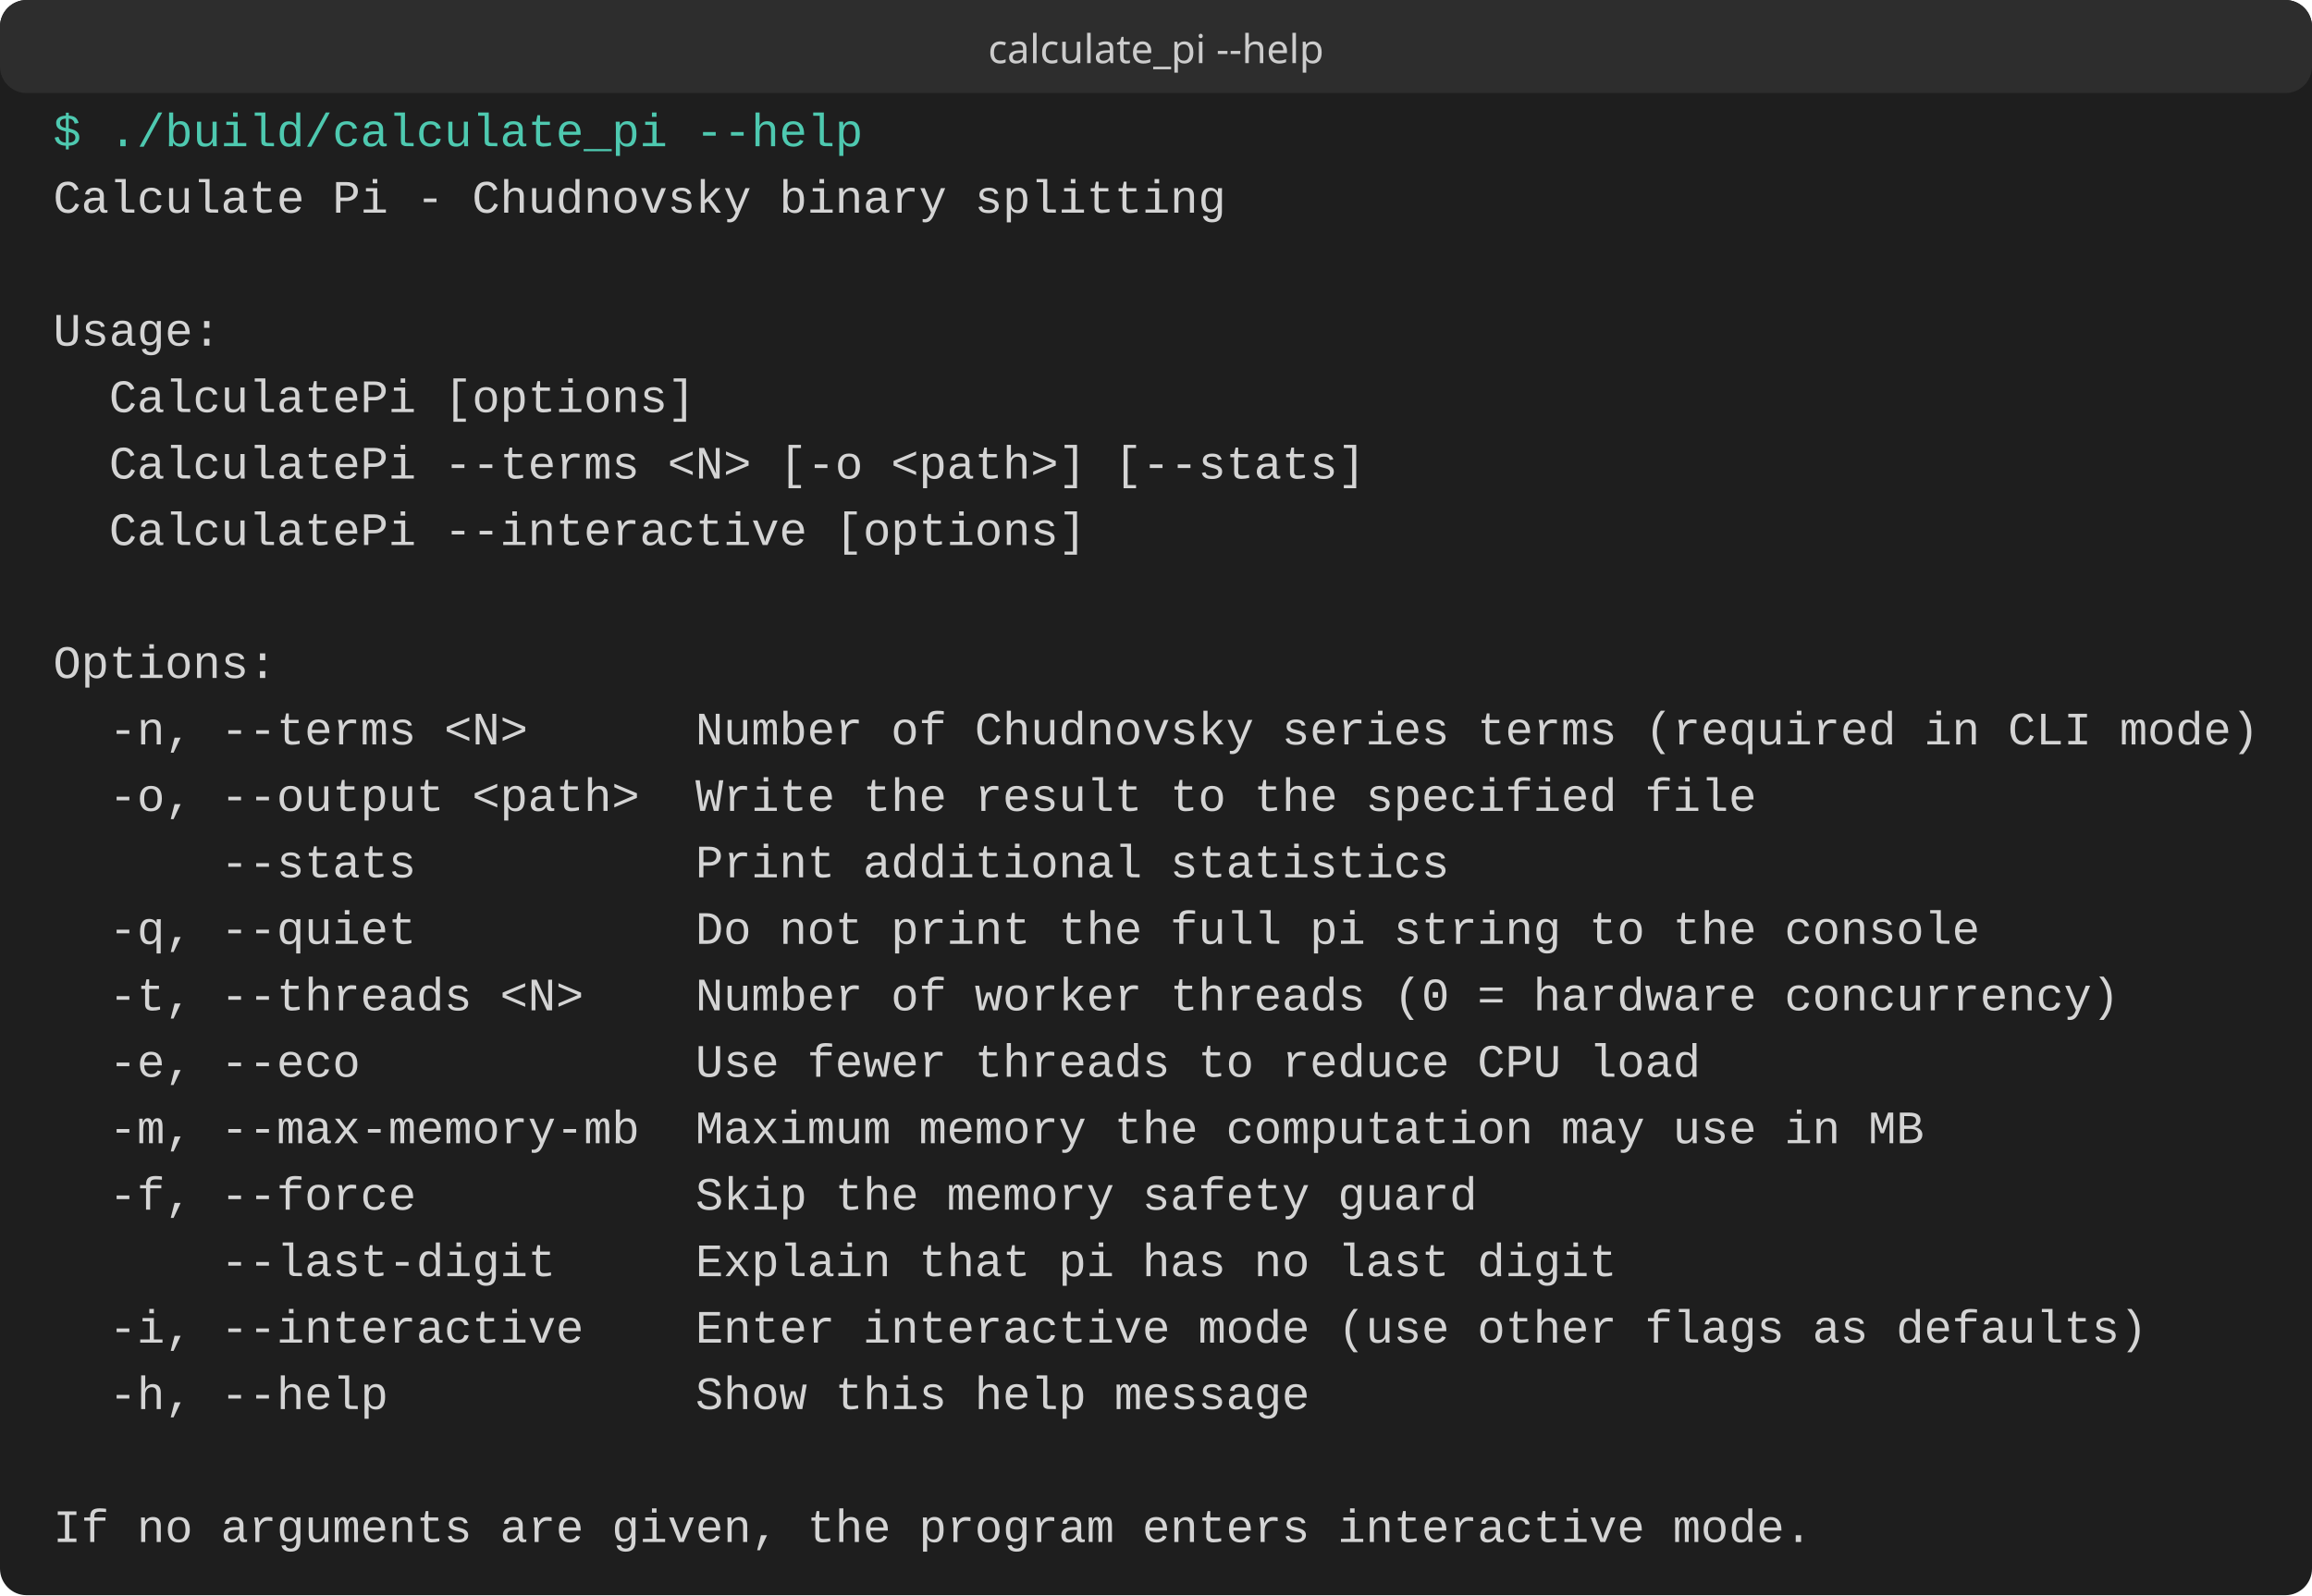
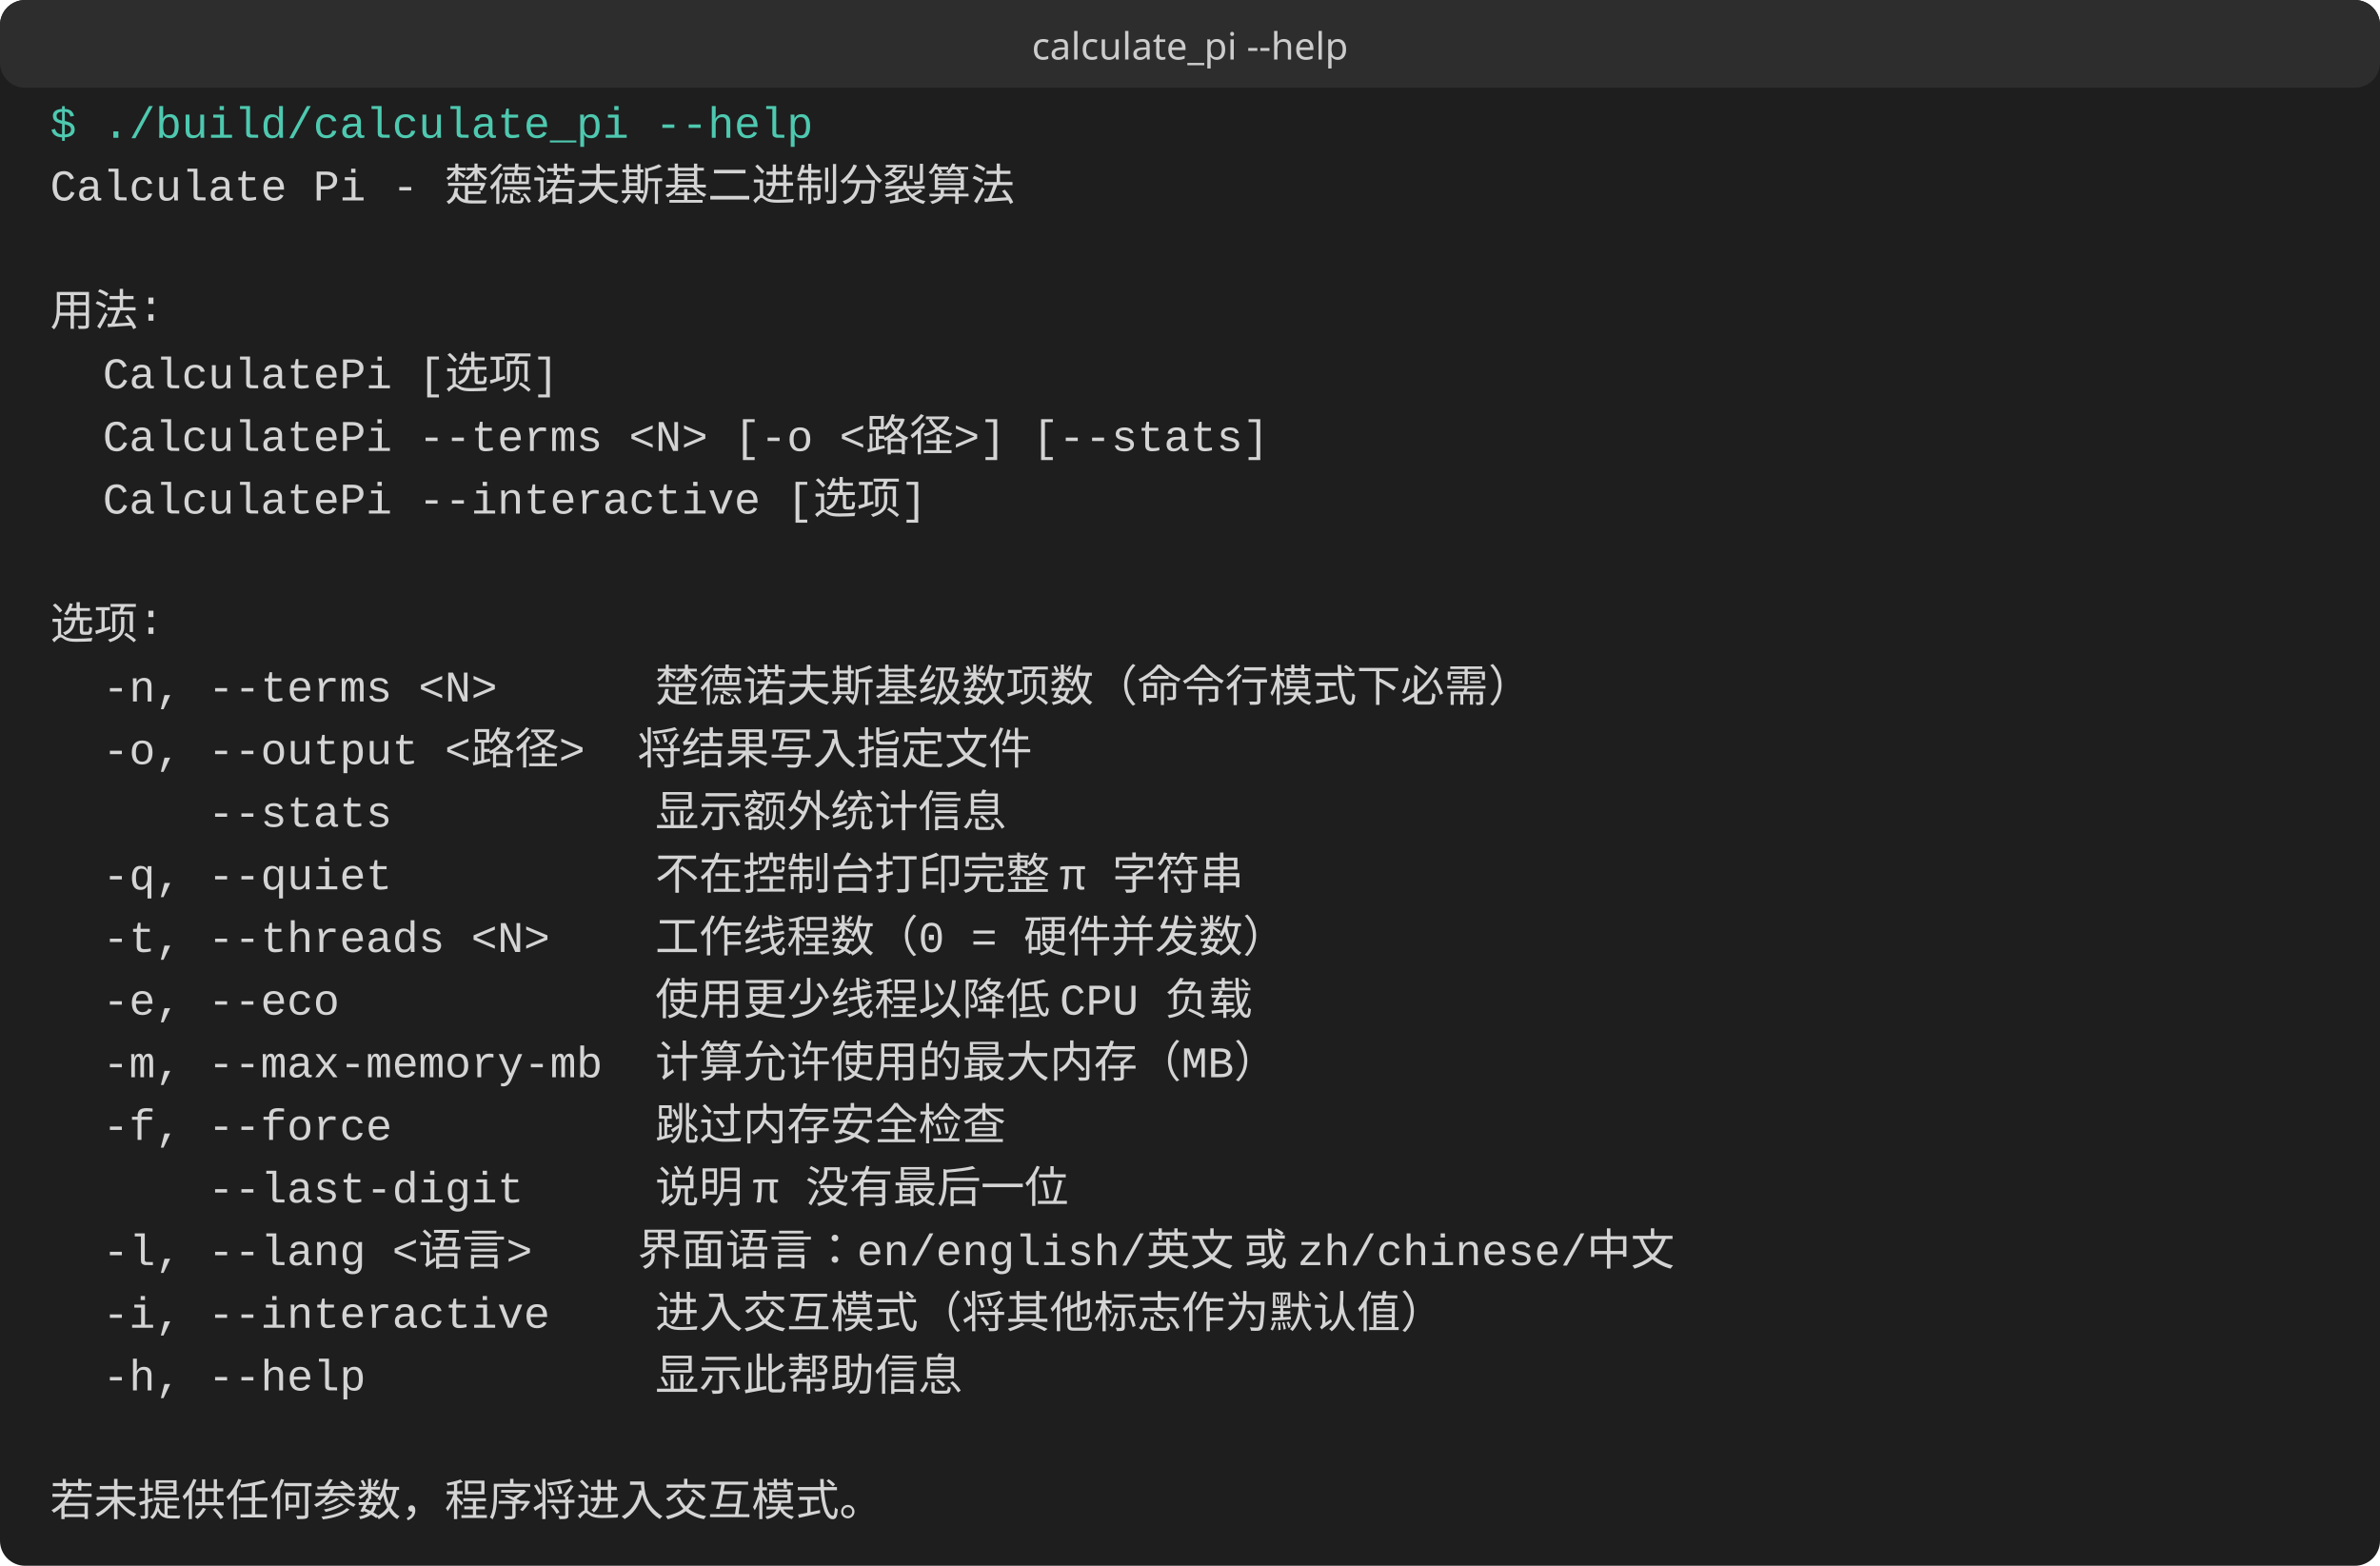
- <svg xmlns="http://www.w3.org/2000/svg" width="695.6" height="480" viewBox="0 0 695.6 480" role="img" aria-label="calculate_pi --help">
-   <rect width="695.6" height="480" rx="8" ry="8" fill="#1e1e1e" />
-   <rect width="695.6" height="28" rx="8" ry="8" fill="#2d2d2d" />
-   <text x="347.8" y="19.0" fill="#cccccc" font-family="sans-serif" font-size="12" text-anchor="middle">calculate_pi --help</text>
+ <svg xmlns="http://www.w3.org/2000/svg" width="760" height="500" viewBox="0 0 760 500" role="img" aria-label="calculate_pi --help（中文）">
+   <rect width="760" height="500" rx="8" ry="8" fill="#1e1e1e" />
+   <rect width="760" height="28" rx="8" ry="8" fill="#2d2d2d" />
+   <text x="380" y="19.0" fill="#cccccc" font-family="sans-serif" font-size="12" text-anchor="middle">calculate_pi --help</text>
  <text x="16" y="44" fill="#4ec9b0" font-family="Consolas, Monaco, 'Courier New', monospace" font-size="14" xml:space="preserve">$ ./build/calculate_pi --help</text>
-   <text x="16" y="64" fill="#d4d4d4" font-family="Consolas, Monaco, 'Courier New', monospace" font-size="14" xml:space="preserve">Calculate Pi - Chudnovsky binary splitting</text>
+   <text x="16" y="64" fill="#d4d4d4" font-family="Consolas, Monaco, 'Courier New', monospace" font-size="14" xml:space="preserve">Calculate Pi - 楚德诺夫斯基二进制分裂算法</text>
  <text x="16" y="84" fill="#d4d4d4" font-family="Consolas, Monaco, 'Courier New', monospace" font-size="14" xml:space="preserve" />
-   <text x="16" y="104" fill="#d4d4d4" font-family="Consolas, Monaco, 'Courier New', monospace" font-size="14" xml:space="preserve">Usage:</text>
-   <text x="16" y="124" fill="#d4d4d4" font-family="Consolas, Monaco, 'Courier New', monospace" font-size="14" xml:space="preserve">  CalculatePi [options]</text>
-   <text x="16" y="144" fill="#d4d4d4" font-family="Consolas, Monaco, 'Courier New', monospace" font-size="14" xml:space="preserve">  CalculatePi --terms &lt;N&gt; [-o &lt;path&gt;] [--stats]</text>
-   <text x="16" y="164" fill="#d4d4d4" font-family="Consolas, Monaco, 'Courier New', monospace" font-size="14" xml:space="preserve">  CalculatePi --interactive [options]</text>
+   <text x="16" y="104" fill="#d4d4d4" font-family="Consolas, Monaco, 'Courier New', monospace" font-size="14" xml:space="preserve">用法:</text>
+   <text x="16" y="124" fill="#d4d4d4" font-family="Consolas, Monaco, 'Courier New', monospace" font-size="14" xml:space="preserve">  CalculatePi [选项]</text>
+   <text x="16" y="144" fill="#d4d4d4" font-family="Consolas, Monaco, 'Courier New', monospace" font-size="14" xml:space="preserve">  CalculatePi --terms &lt;N&gt; [-o &lt;路径&gt;] [--stats]</text>
+   <text x="16" y="164" fill="#d4d4d4" font-family="Consolas, Monaco, 'Courier New', monospace" font-size="14" xml:space="preserve">  CalculatePi --interactive [选项]</text>
  <text x="16" y="184" fill="#d4d4d4" font-family="Consolas, Monaco, 'Courier New', monospace" font-size="14" xml:space="preserve" />
-   <text x="16" y="204" fill="#d4d4d4" font-family="Consolas, Monaco, 'Courier New', monospace" font-size="14" xml:space="preserve">Options:</text>
-   <text x="16" y="224" fill="#d4d4d4" font-family="Consolas, Monaco, 'Courier New', monospace" font-size="14" xml:space="preserve">  -n, --terms &lt;N&gt;      Number of Chudnovsky series terms (required in CLI mode)</text>
-   <text x="16" y="244" fill="#d4d4d4" font-family="Consolas, Monaco, 'Courier New', monospace" font-size="14" xml:space="preserve">  -o, --output &lt;path&gt;  Write the result to the specified file</text>
-   <text x="16" y="264" fill="#d4d4d4" font-family="Consolas, Monaco, 'Courier New', monospace" font-size="14" xml:space="preserve">      --stats          Print additional statistics</text>
-   <text x="16" y="284" fill="#d4d4d4" font-family="Consolas, Monaco, 'Courier New', monospace" font-size="14" xml:space="preserve">  -q, --quiet          Do not print the full pi string to the console</text>
-   <text x="16" y="304" fill="#d4d4d4" font-family="Consolas, Monaco, 'Courier New', monospace" font-size="14" xml:space="preserve">  -t, --threads &lt;N&gt;    Number of worker threads (0 = hardware concurrency)</text>
-   <text x="16" y="324" fill="#d4d4d4" font-family="Consolas, Monaco, 'Courier New', monospace" font-size="14" xml:space="preserve">  -e, --eco            Use fewer threads to reduce CPU load</text>
-   <text x="16" y="344" fill="#d4d4d4" font-family="Consolas, Monaco, 'Courier New', monospace" font-size="14" xml:space="preserve">  -m, --max-memory-mb  Maximum memory the computation may use in MB</text>
-   <text x="16" y="364" fill="#d4d4d4" font-family="Consolas, Monaco, 'Courier New', monospace" font-size="14" xml:space="preserve">  -f, --force          Skip the memory safety guard</text>
-   <text x="16" y="384" fill="#d4d4d4" font-family="Consolas, Monaco, 'Courier New', monospace" font-size="14" xml:space="preserve">      --last-digit     Explain that pi has no last digit</text>
-   <text x="16" y="404" fill="#d4d4d4" font-family="Consolas, Monaco, 'Courier New', monospace" font-size="14" xml:space="preserve">  -i, --interactive    Enter interactive mode (use other flags as defaults)</text>
-   <text x="16" y="424" fill="#d4d4d4" font-family="Consolas, Monaco, 'Courier New', monospace" font-size="14" xml:space="preserve">  -h, --help           Show this help message</text>
-   <text x="16" y="444" fill="#d4d4d4" font-family="Consolas, Monaco, 'Courier New', monospace" font-size="14" xml:space="preserve" />
-   <text x="16" y="464" fill="#d4d4d4" font-family="Consolas, Monaco, 'Courier New', monospace" font-size="14" xml:space="preserve">If no arguments are given, the program enters interactive mode.</text>
+   <text x="16" y="204" fill="#d4d4d4" font-family="Consolas, Monaco, 'Courier New', monospace" font-size="14" xml:space="preserve">选项:</text>
+   <text x="16" y="224" fill="#d4d4d4" font-family="Consolas, Monaco, 'Courier New', monospace" font-size="14" xml:space="preserve">  -n, --terms &lt;N&gt;      楚德诺夫斯基级数项数（命令行模式下必需）</text>
+   <text x="16" y="244" fill="#d4d4d4" font-family="Consolas, Monaco, 'Courier New', monospace" font-size="14" xml:space="preserve">  -o, --output &lt;路径&gt;  将结果写入指定文件</text>
+   <text x="16" y="264" fill="#d4d4d4" font-family="Consolas, Monaco, 'Courier New', monospace" font-size="14" xml:space="preserve">      --stats          显示额外统计信息</text>
+   <text x="16" y="284" fill="#d4d4d4" font-family="Consolas, Monaco, 'Courier New', monospace" font-size="14" xml:space="preserve">  -q, --quiet          不在控制台打印完整 π 字符串</text>
+   <text x="16" y="304" fill="#d4d4d4" font-family="Consolas, Monaco, 'Courier New', monospace" font-size="14" xml:space="preserve">  -t, --threads &lt;N&gt;    工作线程数（0 = 硬件并发数）</text>
+   <text x="16" y="324" fill="#d4d4d4" font-family="Consolas, Monaco, 'Courier New', monospace" font-size="14" xml:space="preserve">  -e, --eco            使用更少线程以降低 CPU 负载</text>
+   <text x="16" y="344" fill="#d4d4d4" font-family="Consolas, Monaco, 'Courier New', monospace" font-size="14" xml:space="preserve">  -m, --max-memory-mb  计算允许使用的最大内存（MB）</text>
+   <text x="16" y="364" fill="#d4d4d4" font-family="Consolas, Monaco, 'Courier New', monospace" font-size="14" xml:space="preserve">  -f, --force          跳过内存安全检查</text>
+   <text x="16" y="384" fill="#d4d4d4" font-family="Consolas, Monaco, 'Courier New', monospace" font-size="14" xml:space="preserve">      --last-digit     说明 π 没有最后一位</text>
+   <text x="16" y="404" fill="#d4d4d4" font-family="Consolas, Monaco, 'Courier New', monospace" font-size="14" xml:space="preserve">  -l, --lang &lt;语言&gt;    界面语言：en/english/英文 或 zh/chinese/中文</text>
+   <text x="16" y="424" fill="#d4d4d4" font-family="Consolas, Monaco, 'Courier New', monospace" font-size="14" xml:space="preserve">  -i, --interactive    进入交互模式（将其他标志作为默认值）</text>
+   <text x="16" y="444" fill="#d4d4d4" font-family="Consolas, Monaco, 'Courier New', monospace" font-size="14" xml:space="preserve">  -h, --help           显示此帮助信息</text>
+   <text x="16" y="464" fill="#d4d4d4" font-family="Consolas, Monaco, 'Courier New', monospace" font-size="14" xml:space="preserve" />
+   <text x="16" y="484" fill="#d4d4d4" font-family="Consolas, Monaco, 'Courier New', monospace" font-size="14" xml:space="preserve">若未提供任何参数，程序将进入交互模式。</text>
</svg>
